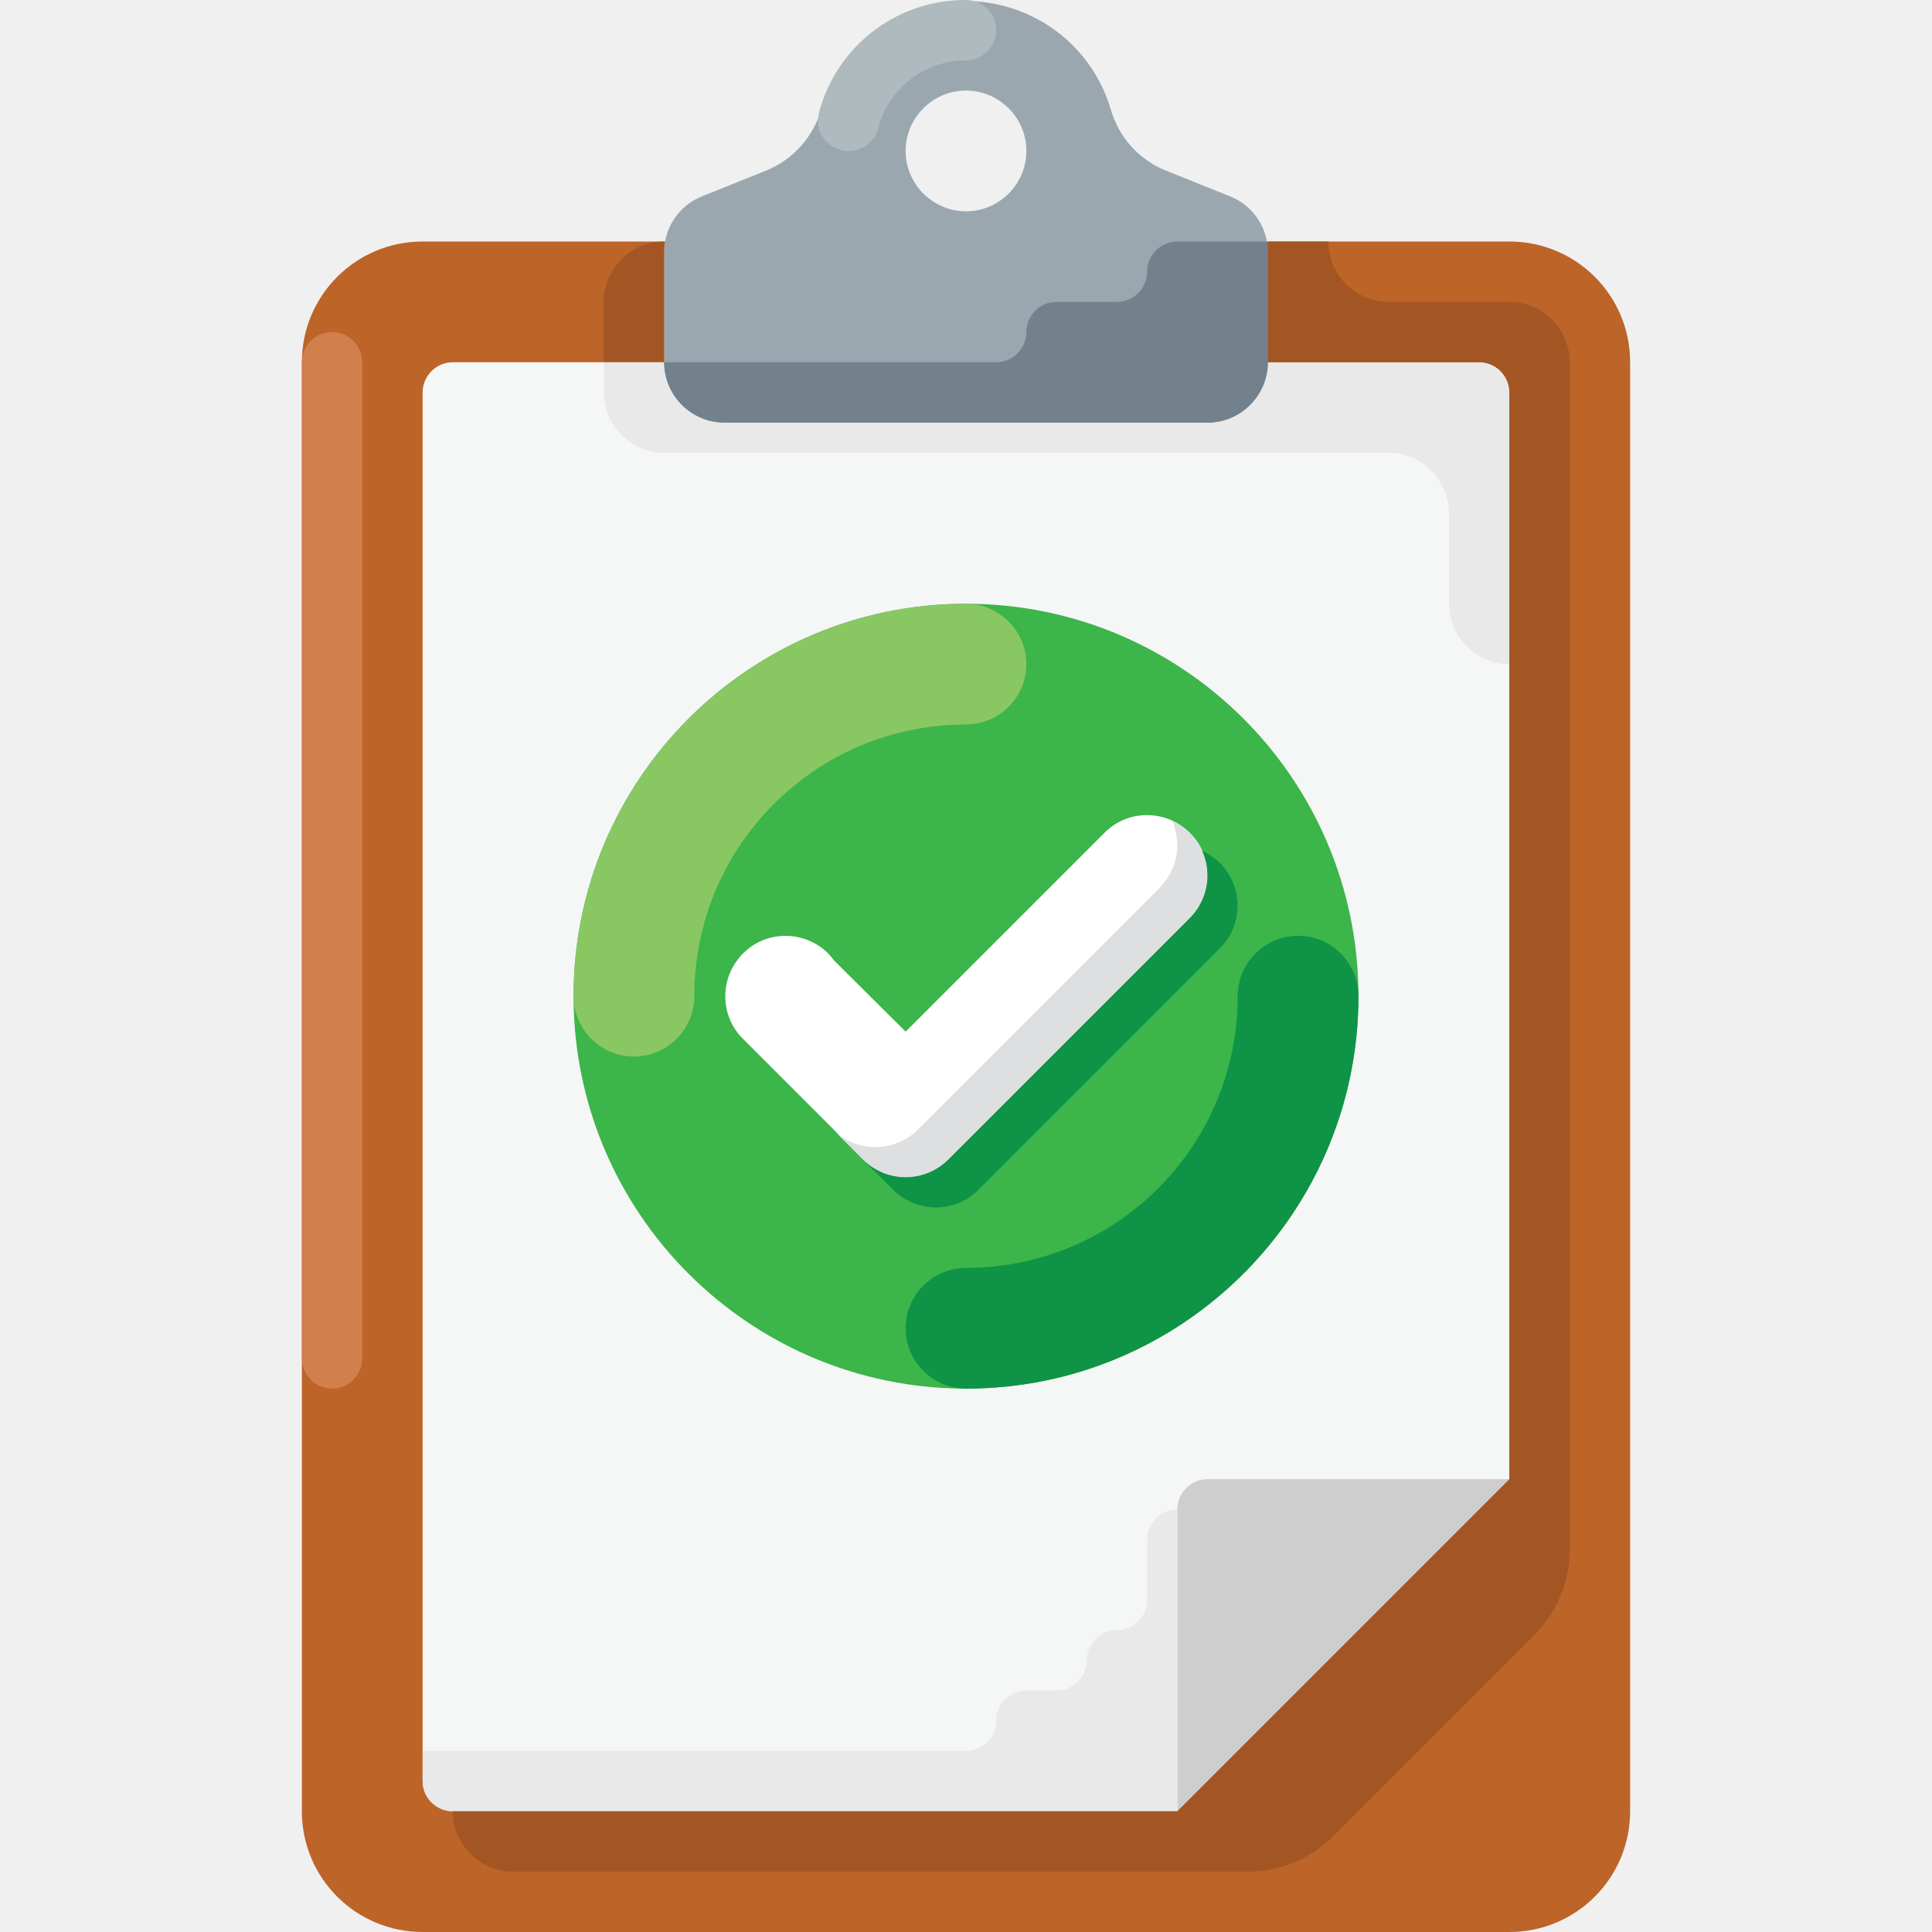
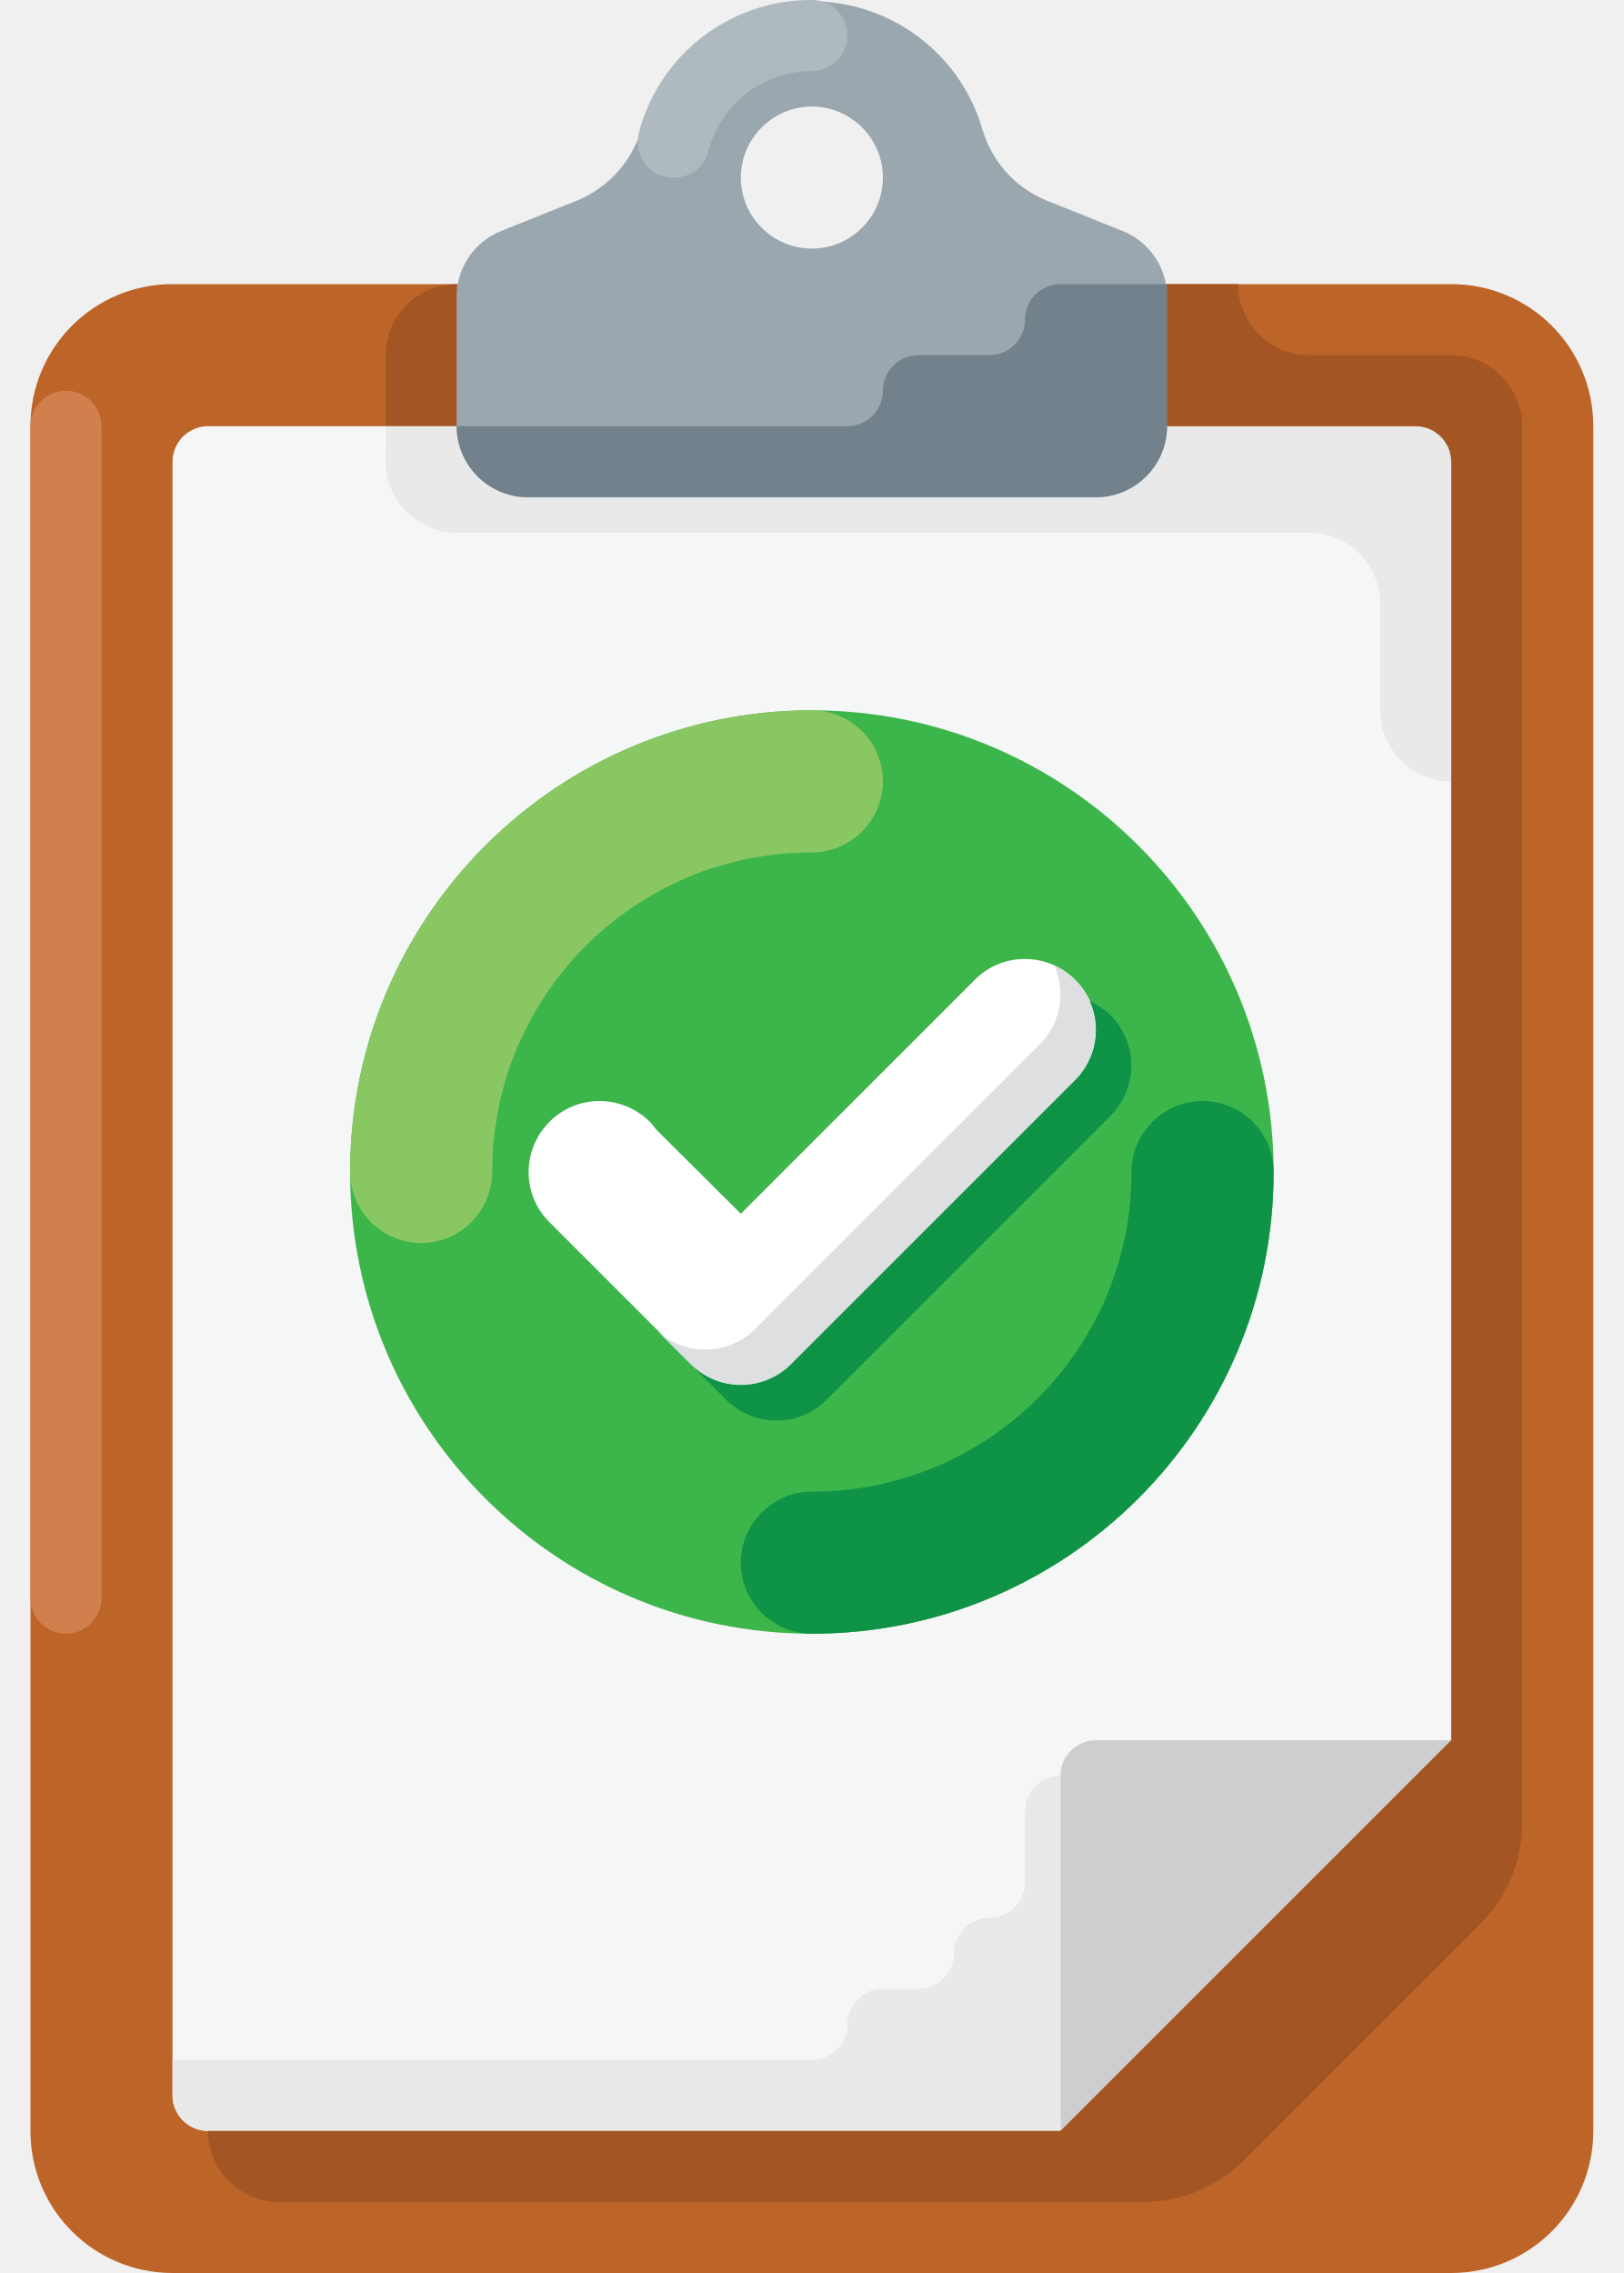
- <svg xmlns="http://www.w3.org/2000/svg" version="1.1" id="Layer_1" x="0px" y="0px" viewBox="0 0 352 512" width="35" height="35" style="enable-background:new 0 0 352 512;" xml:space="preserve">
+ <svg xmlns="http://www.w3.org/2000/svg" version="1.1" id="Layer_1" x="0px" y="0px" viewBox="0 0 352 512" width="25" height="35" style="enable-background:new 0 0 352 512;" xml:space="preserve">
  <style type="text/css">
	.st0{fill:#BD6428;}
	.st1{fill:#F5F6F6;}
	.st2{fill:#A35623;}
	.st3{fill:#CECECE;}
	.st4{fill:#D17F4D;}
	.st5{fill:#E9E9E9;}
	.st6{fill:#9BA7AF;}
	.st7{fill:#72818B;}
	.st8{fill:#AFBABF;}
	.st9{fill:#3CB54A;}
	.st10{fill:#0E9347;}
	.st11{fill:#89C763;}
	.st12{fill:#FFFFFF;}
	.st13{fill:#DDDFE1;}
</style>
  <path class="st0" d="M32,64h288c17.7,0,32,14.3,32,32v384c0,17.7-14.3,32-32,32H32c-17.7,0-32-14.3-32-32V96C0,78.3,14.3,64,32,64z" />
  <path class="st1" d="M40,480c-4.4,0-8-3.6-8-8V104c0-4.4,3.6-8,8-8h272c4.4,0,8,3.6,8,8v288l-88,88H40z" />
  <path class="st2" d="M96,96H80V80c0-8.8,7.2-16,16-16l0,0V96z" />
  <path class="st3" d="M320,392h-80c-4.4,0-8,3.6-8,8v80L320,392z" />
  <path class="st4" d="M8,88L8,88c4.4,0,8,3.6,8,8v264c0,4.4-3.6,8-8,8l0,0c-4.4,0-8-3.6-8-8V96C0,91.6,3.6,88,8,88z" />
  <g>
    <path class="st5" d="M224,408v16c0,4.4-3.6,8-8,8l0,0c-4.4,0-8,3.6-8,8s-3.6,8-8,8h-8c-4.4,0-8,3.6-8,8s-3.6,8-8,8H32v8   c0,4.4,3.6,8,8,8h192v-80C227.6,400,224,403.6,224,408z" />
    <path class="st5" d="M312,96H80c0.1,2.4,0.1,4.8,0,7.2c-0.4,8.8,6.4,16.3,15.2,16.8c0.3,0,0.6,0,0.8,0h192c8.8,0,16,7.2,16,16v24   l0,0c0,8.8,7.2,16,16,16l0,0v-72C320,99.6,316.4,96,312,96z" />
  </g>
  <path class="st6" d="M228.7,45.1c-7-2.9-12.2-8.8-14.3-16C208.2,7.9,186-4.3,164.8,1.9c-13.1,3.8-23.4,14.1-27.2,27.2  c-2.1,7.2-7.4,13.1-14.3,16L106.1,52C100,54.4,96,60.3,96,66.8V96c0,8.8,7.2,16,16,16h128c8.8,0,16-7.2,16-16V66.8  c0-6.5-4-12.4-10.1-14.8L228.7,45.1z M176,56c-8.8,0-16-7.2-16-16s7.2-16,16-16s16,7.2,16,16S184.8,56,176,56z" />
  <path class="st7" d="M232,64c-4.4,0-8,3.6-8,8l0,0c0,4.4-3.6,8-8,8h-16c-4.4,0-8,3.6-8,8l0,0c0,4.4-3.6,8-8,8H96c0,8.8,7.2,16,16,16  h128c8.8,0,16-7.2,16-16V64H232z" />
  <path class="st8" d="M145,40c-4.4,0.1-8.1-3.3-8.2-7.7c0-0.8,0.1-1.5,0.2-2.3c4.6-17.7,20.6-30.1,39-30c4.4,0,8,3.6,8,8s-3.6,8-8,8  c-11,0-20.5,7.4-23.3,18C151.8,37.5,148.7,40,145,40z" />
  <path class="st2" d="M320,80h-32c-8.8,0-16-7.2-16-16h-16v32h56c4.4,0,8,3.6,8,8v288l-88,88H40c0,8.8,7.2,16,16,16h194.7  c8.5,0,16.6-3.4,22.6-9.4l53.3-53.3c6-6,9.4-14.2,9.4-22.6V96C336,87.2,328.8,80,320,80z" />
  <circle class="st9" cx="176" cy="264" r="104" />
  <path class="st10" d="M264,248c-8.8,0-16,7.2-16,16c0,39.8-32.2,72-72,72c-8.8,0-16,7.2-16,16s7.2,16,16,16c57.4,0,104-46.6,104-104  C280,255.2,272.8,248,264,248z" />
  <path class="st11" d="M88,280c8.8,0,16-7.2,16-16c0-39.8,32.2-72,72-72c8.8,0,16-7.2,16-16s-7.2-16-16-16c-57.4,0-104,46.6-104,104  C72,272.8,79.2,280,88,280z" />
  <path class="st12" d="M235.3,220.7c-6.2-6.2-16.4-6.3-22.6,0c0,0,0,0,0,0L160,273.4l-19-18.9c-0.5-0.7-1-1.3-1.5-1.8  c-6.2-6.2-16.4-6.3-22.6,0c0,0,0,0,0,0c-6.2,6.2-6.3,16.4,0,22.6c0,0,0,0,0,0l0,0l32,32c6.2,6.2,16.4,6.3,22.6,0c0,0,0,0,0,0l64-64  l0,0C241.6,237.1,241.6,226.9,235.3,220.7C235.3,220.7,235.3,220.7,235.3,220.7z" />
  <path class="st13" d="M235.3,220.7c-1.4-1.3-3-2.4-4.7-3.2c2.7,6,1.4,13.1-3.3,17.8l0,0l-64,64c-6.2,6.2-16.4,6.3-22.6,0  c0,0,0,0,0,0l8,8c6.2,6.2,16.4,6.3,22.6,0c0,0,0,0,0,0l64-64l0,0C241.5,237.1,241.5,227,235.3,220.7  C235.3,220.7,235.3,220.7,235.3,220.7z" />
  <path class="st10" d="M243.3,228.7c-1.4-1.3-3-2.4-4.7-3.2c2.7,6,1.4,13.1-3.3,17.8l0,0l-64,64c-6.2,6.2-16.4,6.3-22.6,0  c0,0,0,0,0,0l8,8c6.2,6.2,16.4,6.3,22.6,0c0,0,0,0,0,0l64-64l0,0C249.5,245.1,249.5,235,243.3,228.7  C243.3,228.7,243.3,228.7,243.3,228.7z" />
</svg>
